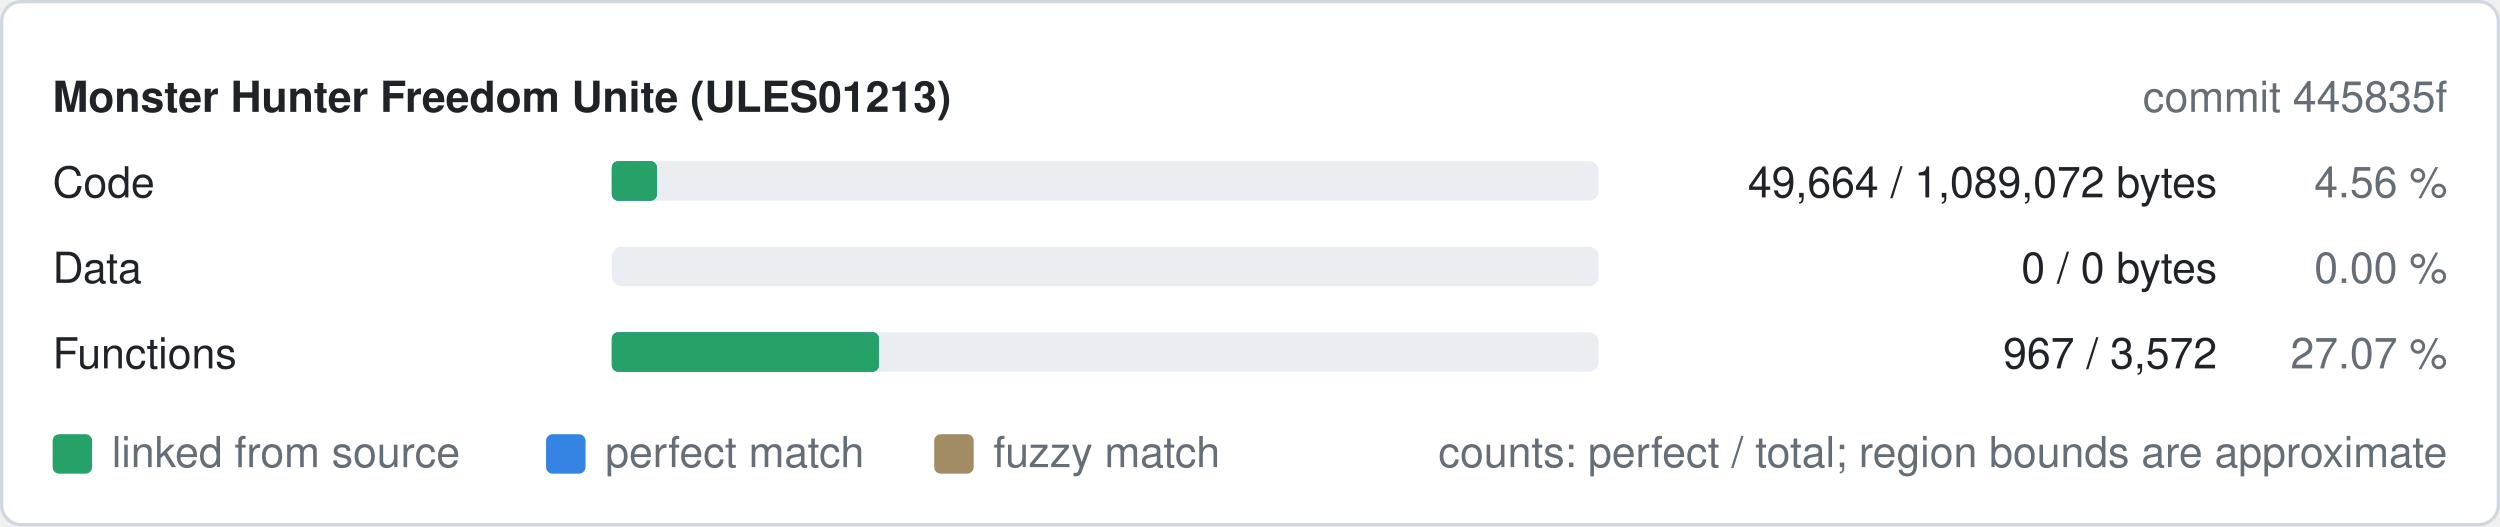
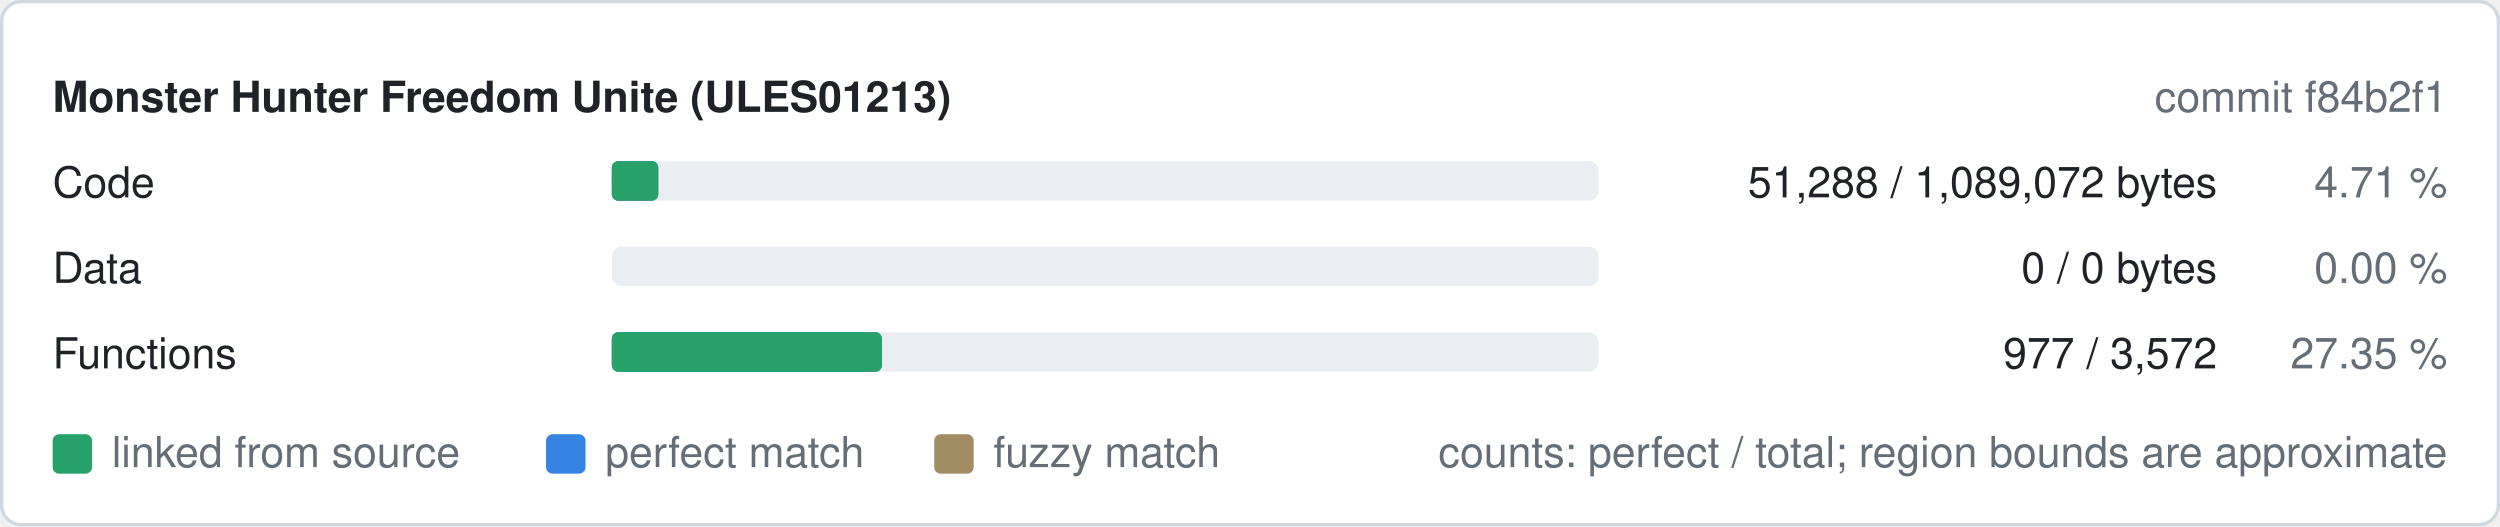
<svg xmlns="http://www.w3.org/2000/svg" width="760" height="160" viewBox="0 0 760 160" role="img" aria-label="Decompilation progress of ULES01213">
  <style>
text{font-family:-apple-system,BlinkMacSystemFont,"Segoe UI",Helvetica,Arial,sans-serif;font-size:13px}
.b{font-weight:600}
.bg{fill:#ffffff;stroke:#d0d7de}.t{fill:#1f2328}.m{fill:#656d76}.track{fill:#eaeef2}.fuzzy{fill:#a28c64}.perfect{fill:#3584e4}.linked{fill:#26a269}
@media (prefers-color-scheme: dark){.bg{fill:#0d1117;stroke:#30363d}.t{fill:#e6edf3}.m{fill:#8d96a0}.track{fill:#21262d}.fuzzy{fill:#a28c64}.perfect{fill:#3584e4}.linked{fill:#2ec27e}}
</style>
  <rect class="bg" x="0.5" y="0.5" width="759" height="159" rx="6" />
  <text class="t b" x="16" y="34">Monster Hunter Freedom Unite (ULES01213)</text>
-   <text class="m" x="744" y="34" text-anchor="end">commit 445835f</text>
+   <text class="m" x="744" y="34" text-anchor="end">commit f84b2f1</text>
  <text class="t" x="16" y="60">Code</text>
  <rect class="track" x="186" y="49" width="300" height="12" rx="3" />
-   <rect class="fuzzy" x="186" y="49" width="13.7" height="12" rx="2" />
-   <rect class="perfect" x="186" y="49" width="13.7" height="12" rx="2" />
-   <rect class="linked" x="186" y="49" width="13.7" height="12" rx="2" />
-   <text class="t" x="674" y="60" text-anchor="end">49,664 / 1,089,072 bytes</text>
-   <text class="m" x="744" y="60" text-anchor="end">4.56 %</text>
+   <rect class="fuzzy" x="186" y="49" width="14.1" height="12" rx="2" />
+   <rect class="perfect" x="186" y="49" width="14.1" height="12" rx="2" />
+   <rect class="linked" x="186" y="49" width="14.1" height="12" rx="2" />
+   <text class="t" x="674" y="60" text-anchor="end">51,288 / 1,089,072 bytes</text>
+   <text class="m" x="744" y="60" text-anchor="end">4.71 %</text>
  <text class="t" x="16" y="86">Data</text>
  <rect class="track" x="186" y="75" width="300" height="12" rx="3" />
  <text class="t" x="674" y="86" text-anchor="end">0 / 0 bytes</text>
  <text class="m" x="744" y="86" text-anchor="end">0.00 %</text>
  <text class="t" x="16" y="112">Functions</text>
  <rect class="track" x="186" y="101" width="300" height="12" rx="3" />
-   <rect class="fuzzy" x="186" y="101" width="81.2" height="12" rx="2" />
-   <rect class="perfect" x="186" y="101" width="81.2" height="12" rx="2" />
-   <rect class="linked" x="186" y="101" width="81.2" height="12" rx="2" />
-   <text class="t" x="674" y="112" text-anchor="end">967 / 3,572</text>
-   <text class="m" x="744" y="112" text-anchor="end">27.07 %</text>
+   <rect class="fuzzy" x="186" y="101" width="82.1" height="12" rx="2" />
+   <rect class="perfect" x="186" y="101" width="82.1" height="12" rx="2" />
+   <rect class="linked" x="186" y="101" width="82.1" height="12" rx="2" />
+   <text class="t" x="674" y="112" text-anchor="end">977 / 3,572</text>
+   <text class="m" x="744" y="112" text-anchor="end">27.35 %</text>
  <rect class="linked" x="16" y="132" width="12" height="12" rx="2" />
  <text class="m" x="34" y="142">linked from source</text>
  <rect class="perfect" x="166" y="132" width="12" height="12" rx="2" />
  <text class="m" x="184" y="142">perfect match</text>
  <rect class="fuzzy" x="284" y="132" width="12" height="12" rx="2" />
  <text class="m" x="302" y="142">fuzzy match</text>
  <text class="m" x="744" y="142" text-anchor="end">counts: perfect / total; region bounds are approximate</text>
</svg>
